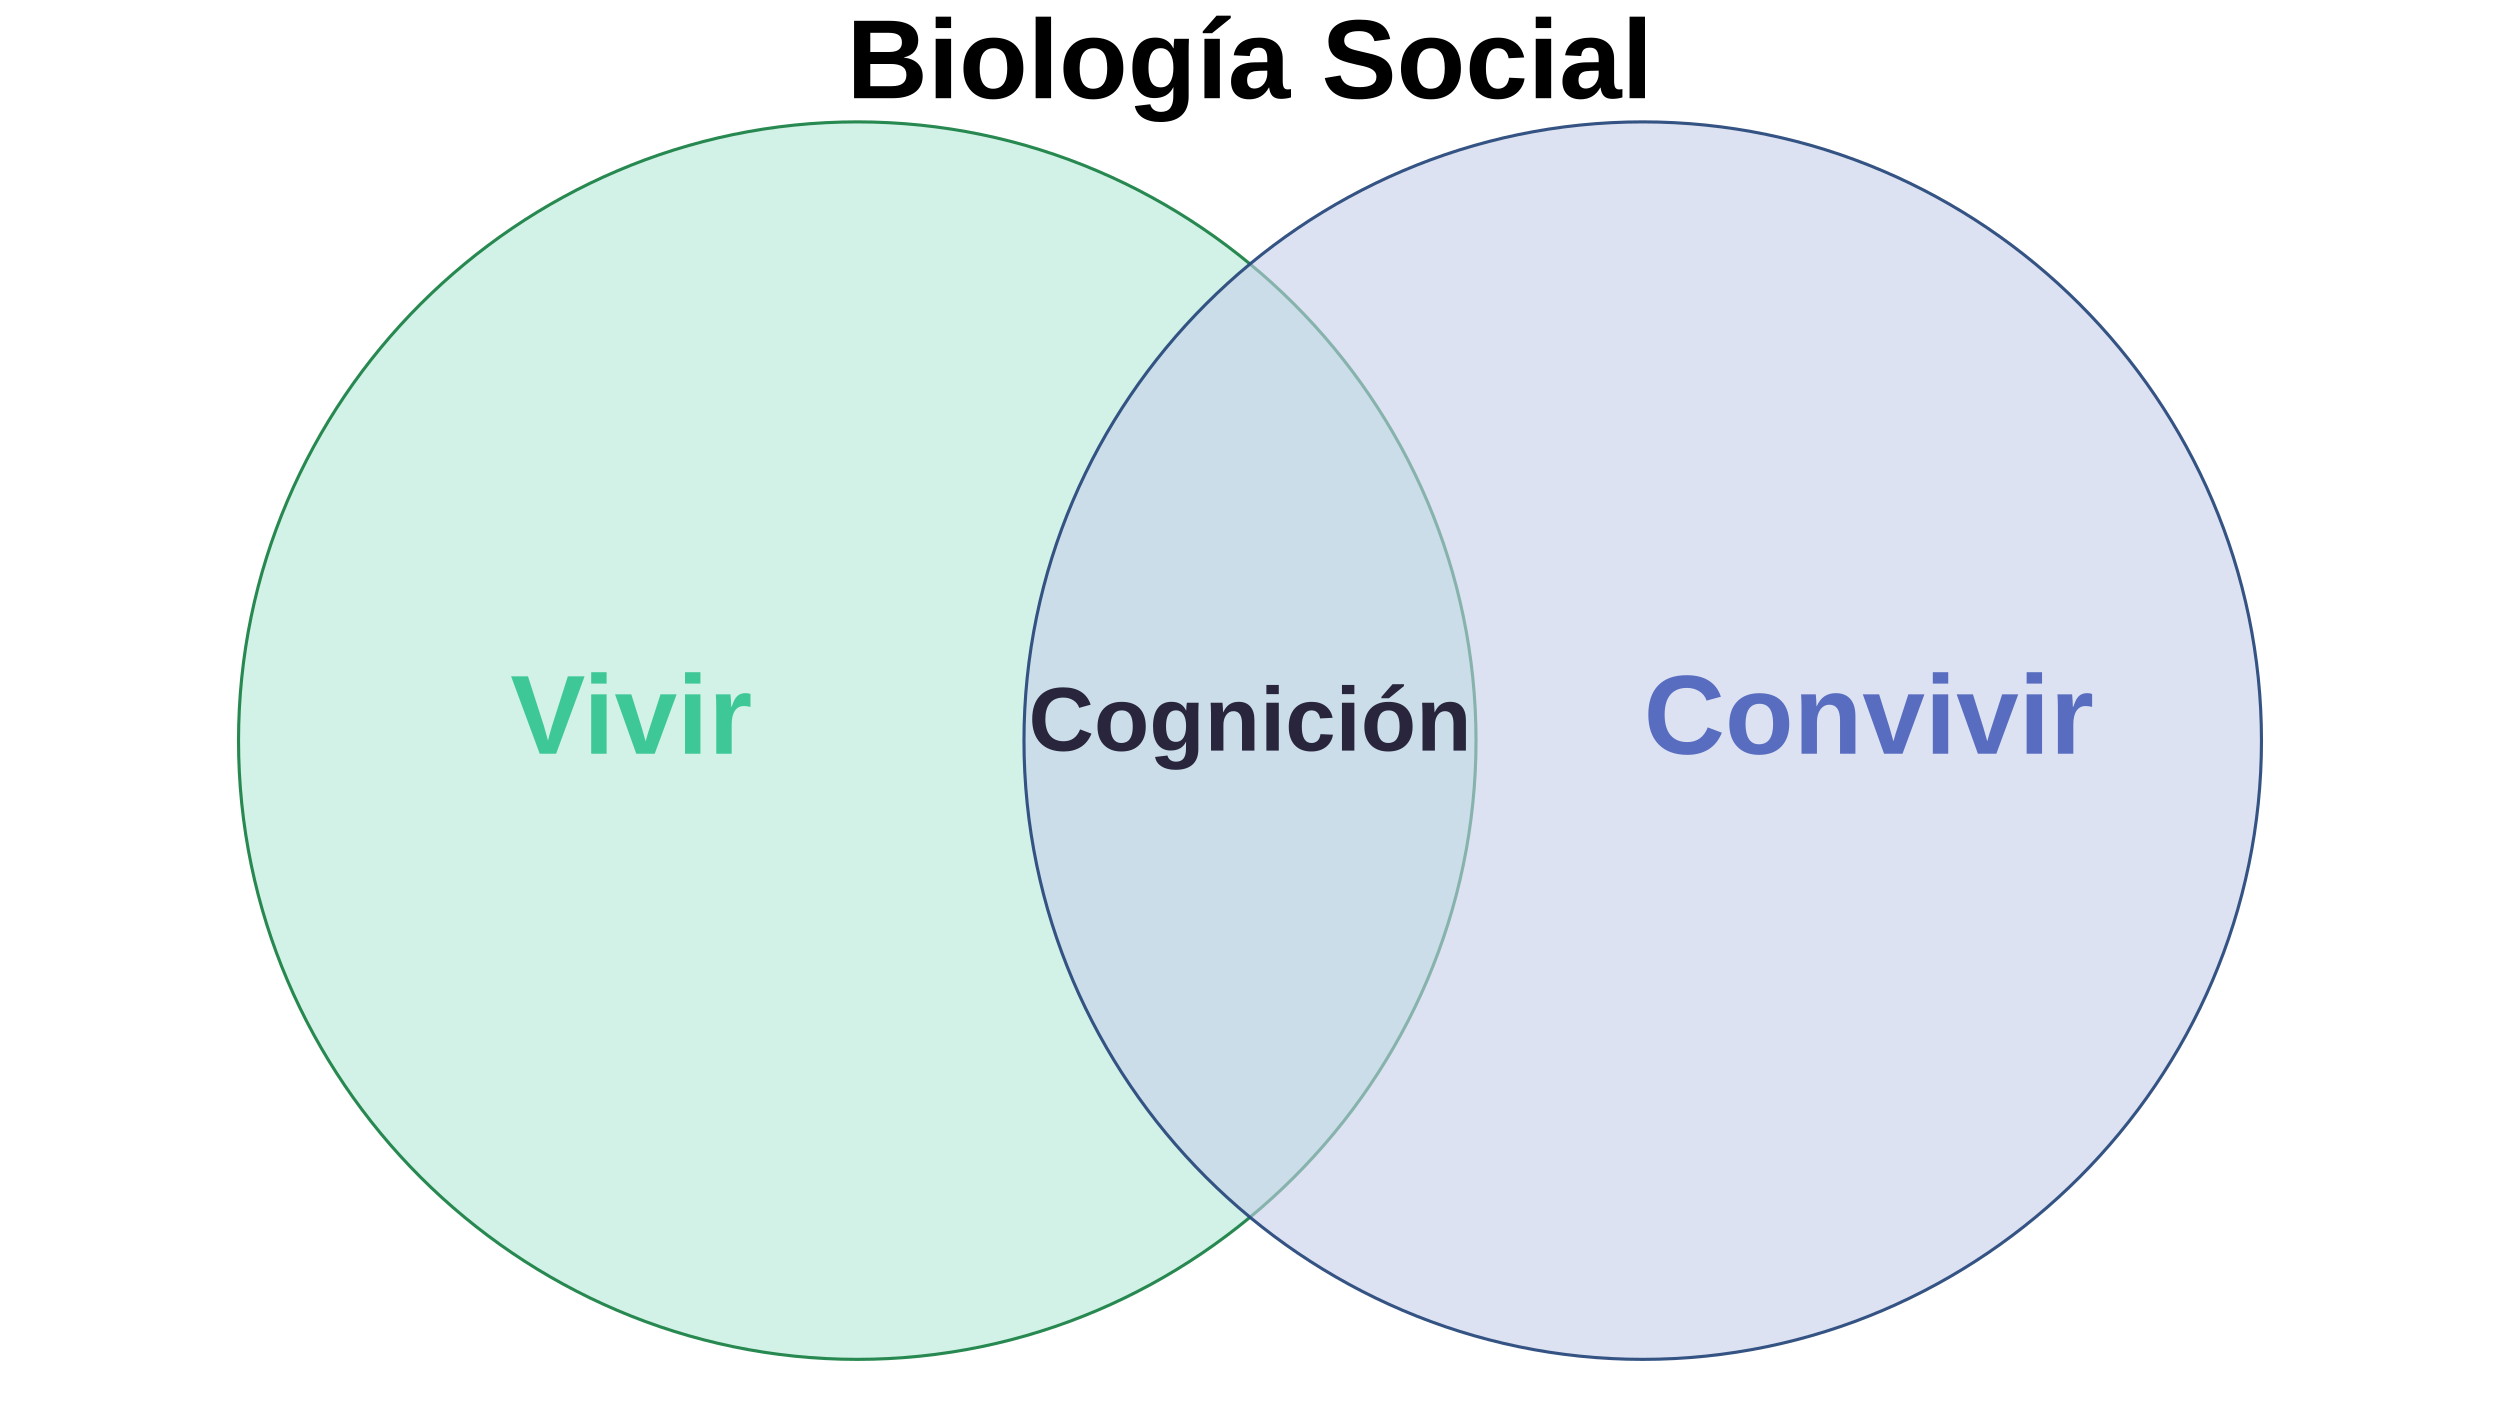
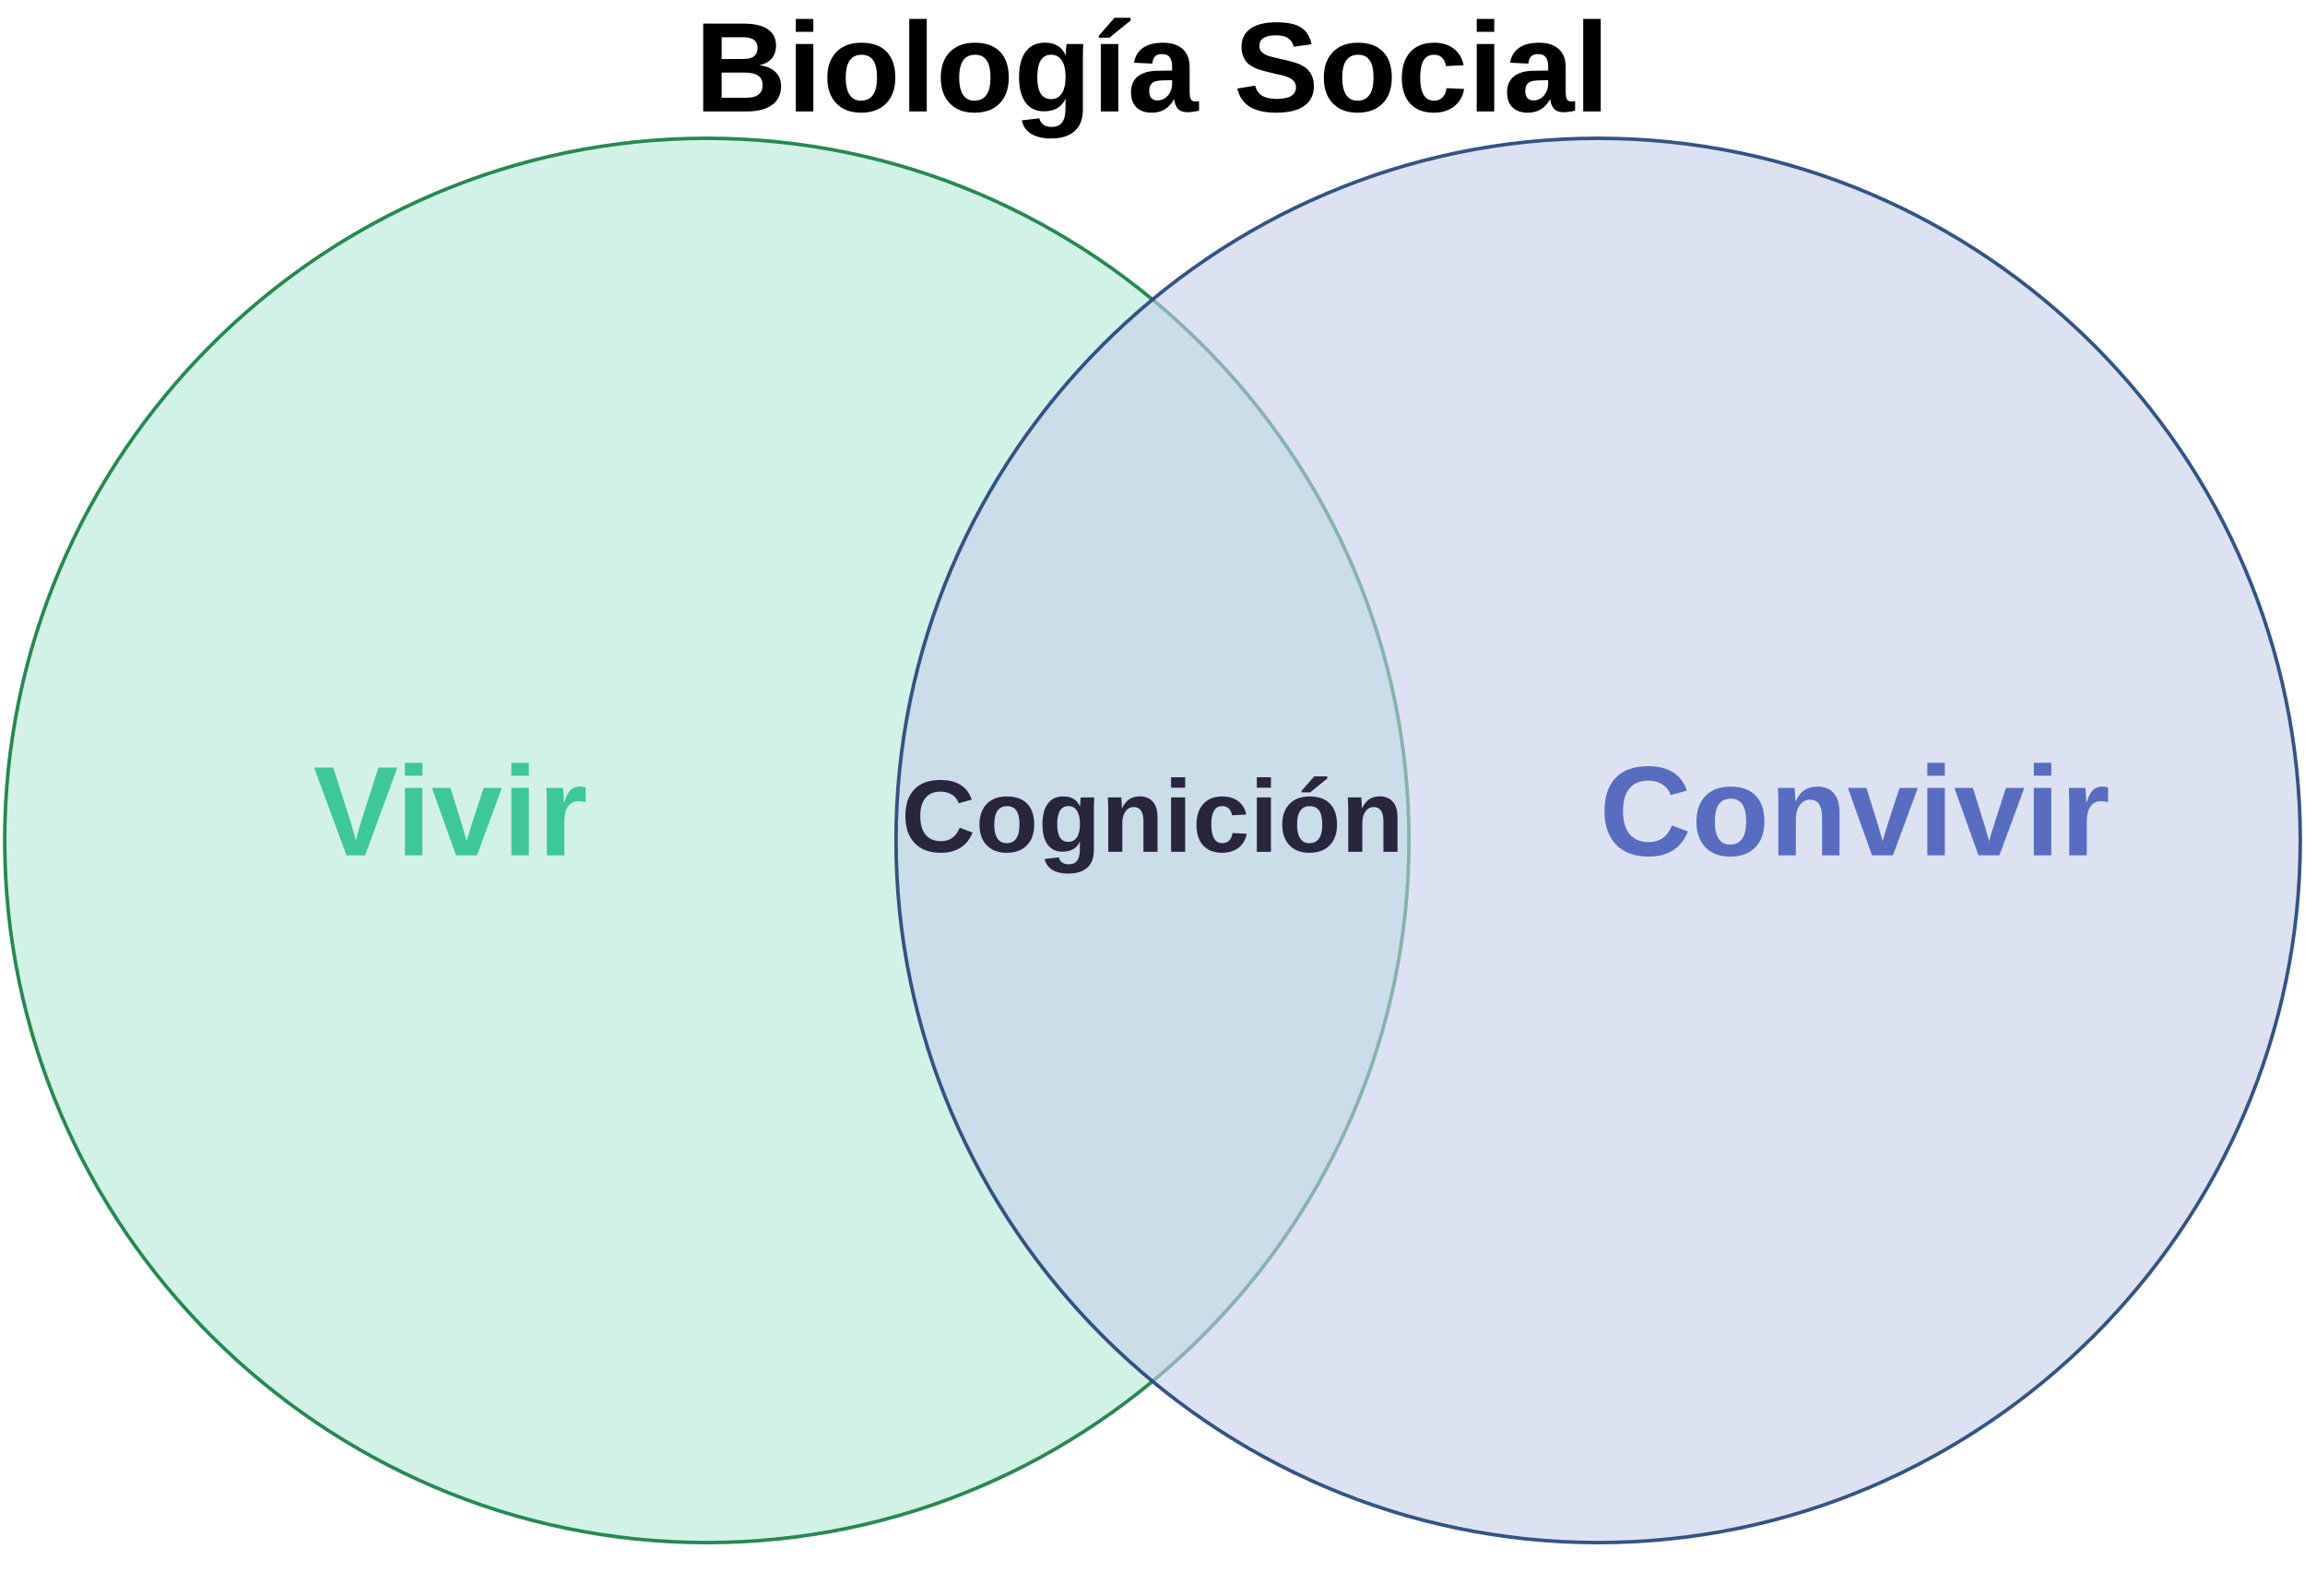
- <svg xmlns="http://www.w3.org/2000/svg" width="100%" height="100%" viewBox="0 0 800 450" version="1.1" xml:space="preserve" style="fill-rule:evenodd;clip-rule:evenodd;">
-   <g transform="matrix(1,0,0,1,399.921,31.4238)">
-     <text x="-129.023px" y="0px" style="font-family:'Arial-BoldMT', 'Arial', sans-serif;font-weight:700;font-size:36px;">Biología Social</text>
+ <svg xmlns="http://www.w3.org/2000/svg" width="100%" height="100%" viewBox="0 0 650 450" version="1.1" xml:space="preserve" style="fill-rule:evenodd;clip-rule:evenodd;">
+   <g transform="matrix(1,0,0,1,195.898,31.4238)">
+     <text x="0px" y="0px" style="font-family:'Arial-BoldMT', 'Arial', sans-serif;font-weight:700;font-size:36px;">Biología Social</text>
  </g>
-   <g transform="matrix(1,0,0,1,0,24)">
+   <g transform="matrix(1,0,0,1,-75,24)">
    <g>
      <path d="M76.328,213C76.328,321.62 165.709,411 274.328,411C382.948,411 472.328,321.62 472.328,213C472.328,104.38 382.948,15 274.328,15C165.709,15 76.328,104.38 76.328,213" style="fill:rgb(181,234,215);fill-opacity:0.6;fill-rule:nonzero;stroke:rgb(30,132,73);stroke-opacity:0.95;stroke-width:1px;" />
      <g transform="matrix(1,0,0,1,202,217.2)">
-         <text x="-38.698px" y="0px" style="font-family:'Arial-BoldMT', 'Arial', sans-serif;font-weight:700;font-size:36px;fill:rgb(62,200,151);">V<tspan x="-15.337px -5.335px " y="0px 0px ">iv</tspan>ir</text>
+         <g>
+           <g transform="matrix(1,0,0,1,-38.698,0)">
+             <text x="0px" y="0px" style="font-family:'Arial-BoldMT', 'Arial', sans-serif;font-weight:700;font-size:36px;fill:rgb(62,200,151);">V</text>
+           </g>
+           <g transform="matrix(1,0,0,1,-15.337,0)">
+             <text x="0px" y="0px" style="font-family:'Arial-BoldMT', 'Arial', sans-serif;font-weight:700;font-size:36px;fill:rgb(62,200,151);">ivir</text>
+           </g>
+         </g>
      </g>
    </g>
    <g>
      <path d="M327.672,213C327.672,321.62 417.052,411 525.672,411C634.291,411 723.672,321.62 723.672,213C723.672,104.38 634.291,15 525.672,15C417.052,15 327.672,104.38 327.672,213" style="fill:rgb(199,206,234);fill-opacity:0.6;fill-rule:nonzero;stroke:rgb(43,76,126);stroke-opacity:0.95;stroke-width:1px;" />
-       <g transform="matrix(1,0,0,1,598,217.2)">
-         <text x="-72.018px" y="0px" style="font-family:'Arial-BoldMT', 'Arial', sans-serif;font-weight:700;font-size:36px;fill:rgb(88,109,192);">Convivir</text>
+       <g transform="matrix(1,0,0,1,525.982,217.2)">
+         <text x="0px" y="0px" style="font-family:'Arial-BoldMT', 'Arial', sans-serif;font-weight:700;font-size:36px;fill:rgb(88,109,192);">Convivir</text>
      </g>
    </g>
    <g>
      <path d="M400,366.005C354.239,328.419 327.672,272.219 327.672,213C327.672,153.781 354.239,97.581 400,59.995C445.761,97.581 472.328,153.781 472.328,213C472.328,272.219 445.761,328.419 400,366.005" style="fill:none;fill-rule:nonzero;" />
-       <g transform="matrix(1,0,0,1,400,216.2)">
-         <text x="-70.879px" y="0px" style="font-family:'Arial-BoldMT', 'Arial', sans-serif;font-weight:700;font-size:29px;fill:rgb(40,37,61);">Cognición</text>
+       <g transform="matrix(1,0,0,1,329.121,216.2)">
+         <text x="0px" y="0px" style="font-family:'Arial-BoldMT', 'Arial', sans-serif;font-weight:700;font-size:29px;fill:rgb(40,37,61);">Cognición</text>
      </g>
    </g>
  </g>
</svg>
